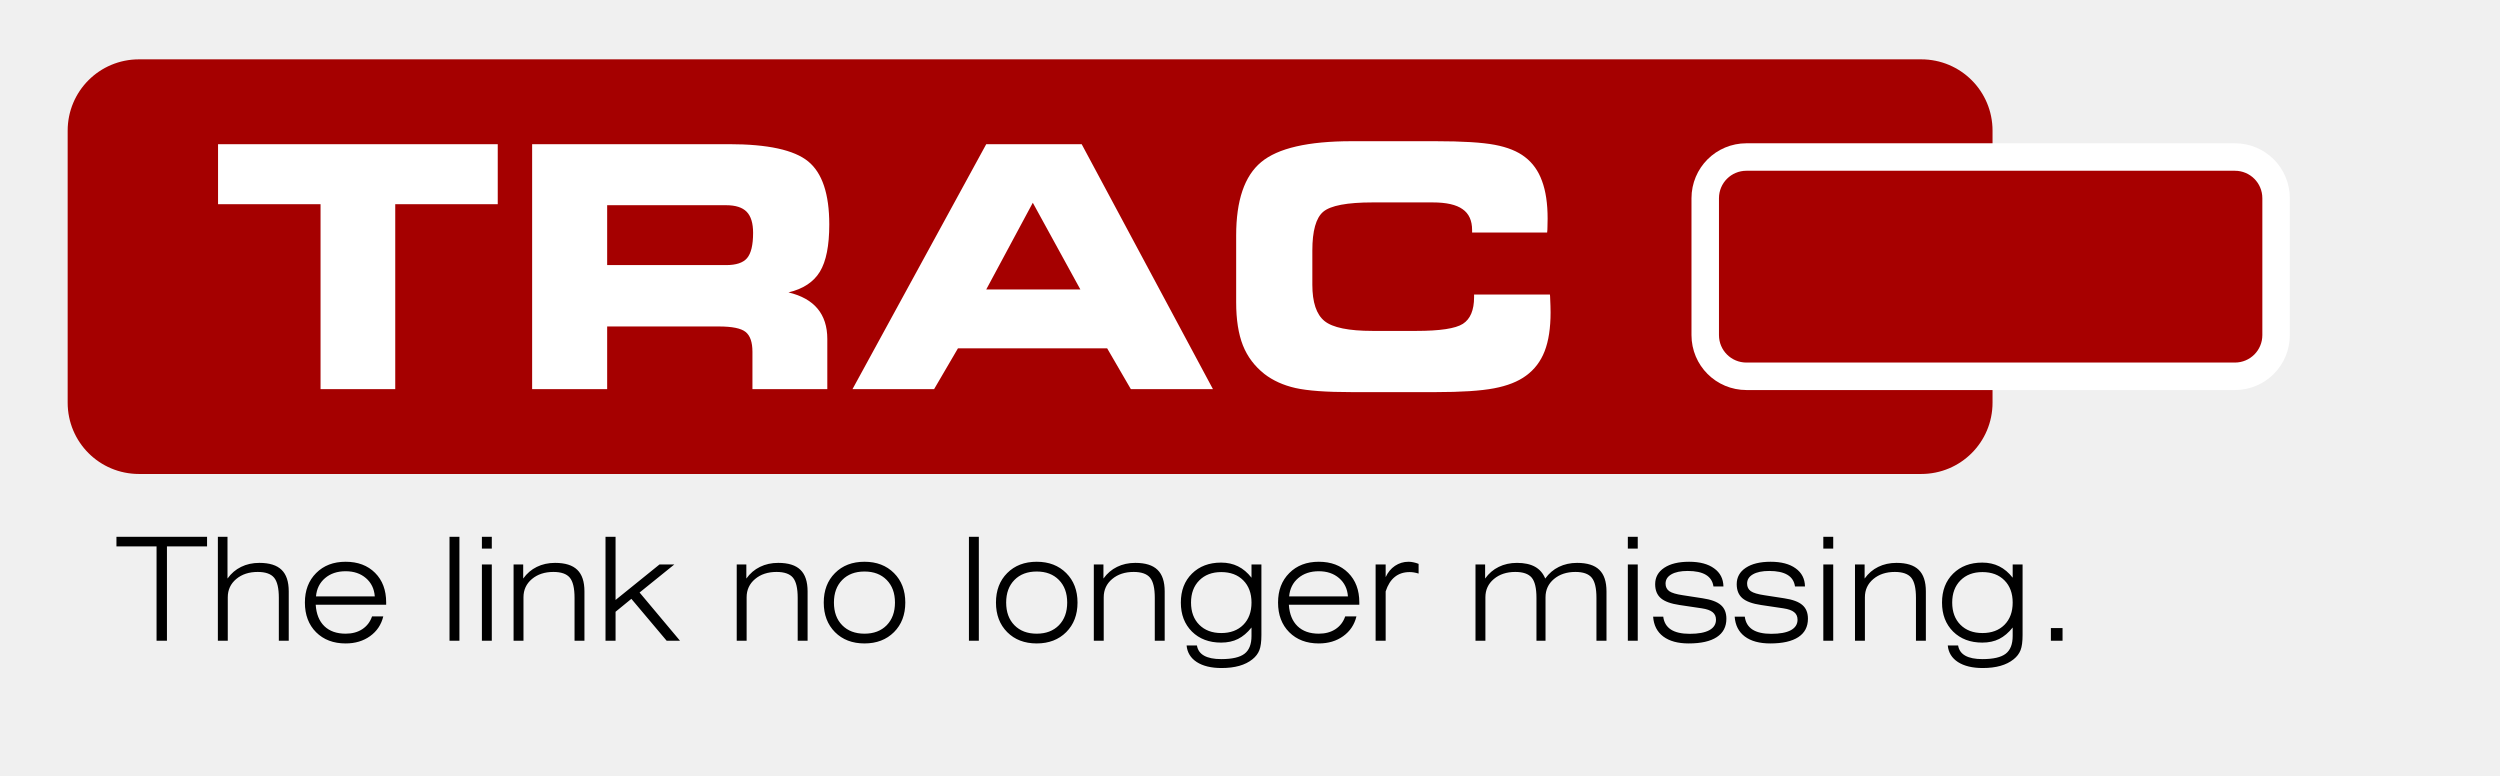
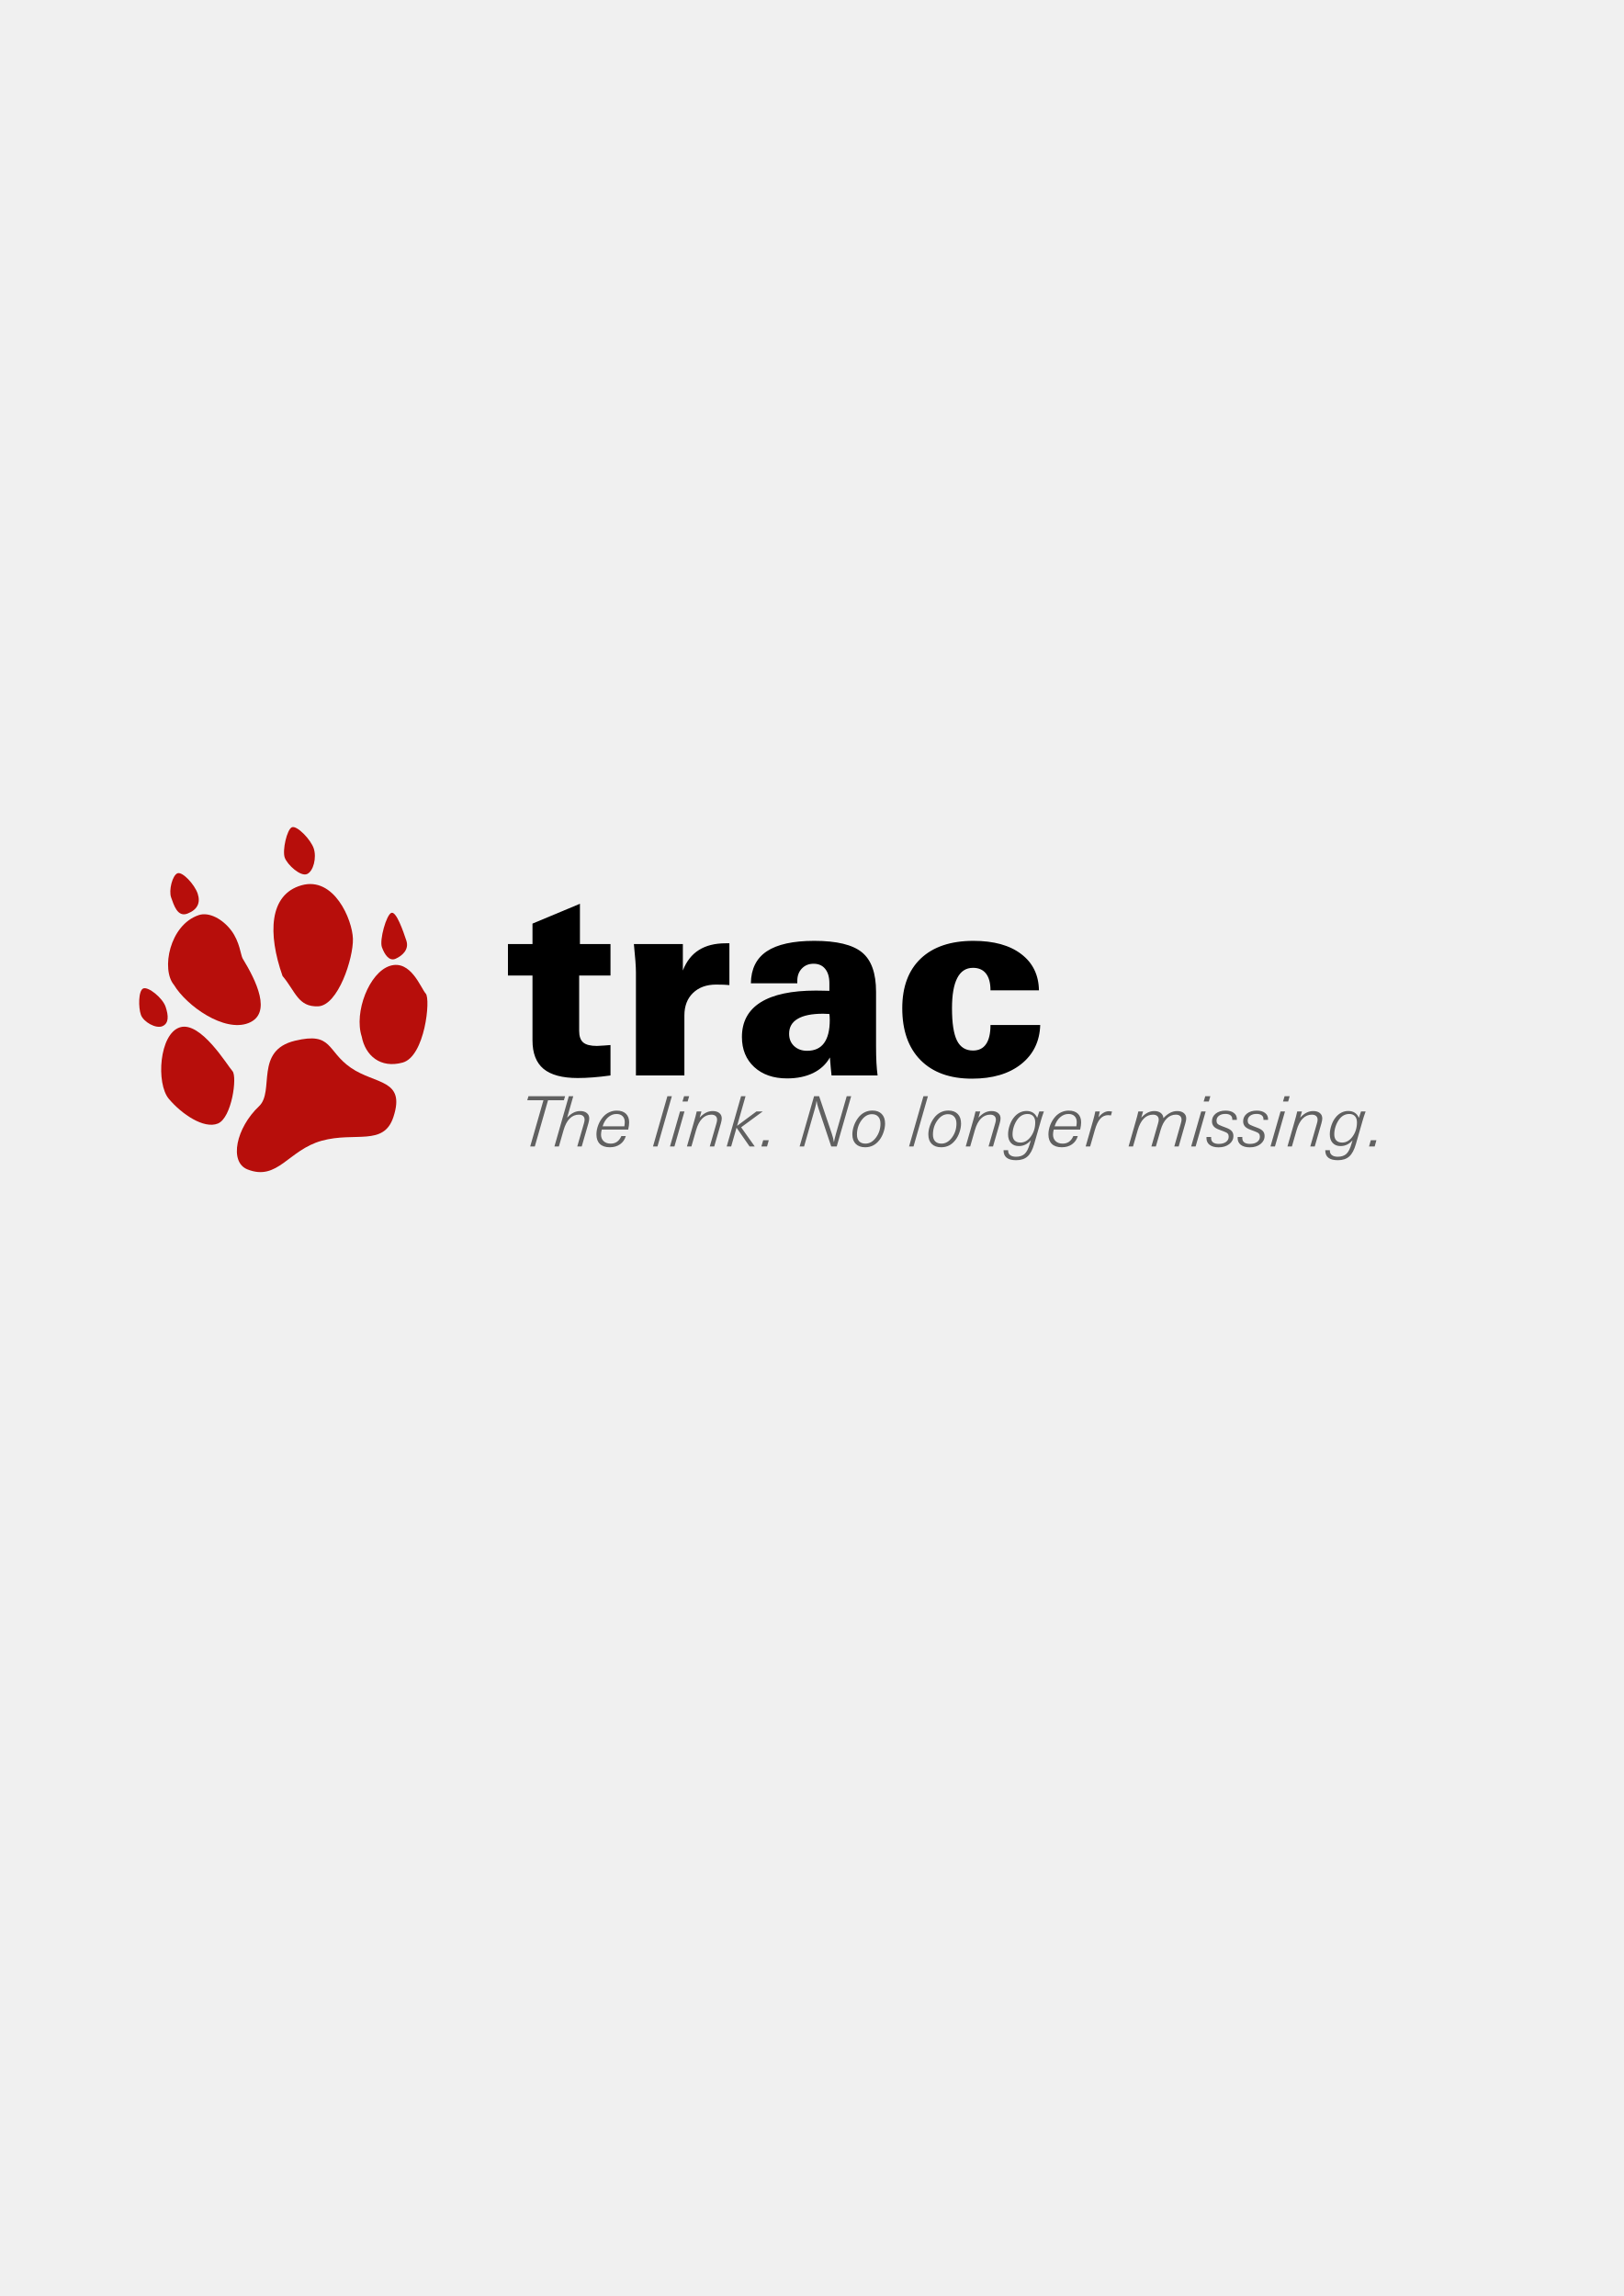
- <svg xmlns="http://www.w3.org/2000/svg" id="svg101" width="580pt" height="180pt">
-   <defs id="defs103" />
-   <g id="g555" transform="translate(-17.42359,-367.3286)">
-     <path transform="translate(-3.2682,-81.7052)" style="font-size:12;fill:#a50000;fill-rule:evenodd;stroke-width:1pt;" d="M 63.691 467.391 C 51.465 467.391 41.623 477.234 41.623 489.46 L 41.623 573.581 C 41.623 585.807 51.465 595.65 63.691 595.65 L 614.981 595.65 C 627.207 595.65 637.05 585.807 637.05 573.581 L 637.05 489.46 C 637.05 477.234 627.207 467.391 614.981 467.391 L 63.691 467.391 z " id="path108" />
-     <path transform="matrix(1.08576,0,0,1.08576,24.5116,-235.51)" d="M 412.874 621.468 L 412.874 620.765 C 412.874 618.046 411.968 616.062 410.155 614.812 C 408.374 613.531 405.53 612.89 401.624 612.89 L 384.562 612.89 C 377.249 612.89 372.546 613.781 370.452 615.562 C 368.39 617.312 367.358 620.999 367.358 626.624 L 367.358 636.327 C 367.358 641.359 368.515 644.812 370.827 646.687 C 373.14 648.562 377.718 649.499 384.562 649.499 L 396.937 649.499 C 403.718 649.499 408.155 648.827 410.249 647.484 C 412.374 646.109 413.437 643.577 413.437 639.89 L 413.437 639.14 L 435.046 639.14 C 435.046 639.234 435.062 639.406 435.093 639.656 C 435.187 641.687 435.233 643.202 435.233 644.202 C 435.233 648.671 434.671 652.359 433.546 655.265 C 432.421 658.171 430.655 660.499 428.249 662.249 C 425.968 663.937 422.921 665.14 419.108 665.859 C 415.327 666.577 409.765 666.937 402.421 666.937 L 378.608 666.937 C 371.327 666.937 365.968 666.546 362.53 665.765 C 359.093 664.984 356.155 663.656 353.718 661.781 C 350.905 659.562 348.858 656.843 347.577 653.624 C 346.296 650.374 345.655 646.281 345.655 641.343 L 345.655 622.312 C 345.655 612.312 348.03 605.343 352.78 601.406 C 357.53 597.437 366.14 595.452 378.608 595.452 L 402.421 595.452 C 410.077 595.452 415.718 595.796 419.343 596.484 C 422.968 597.171 425.827 598.327 427.921 599.952 C 430.14 601.64 431.765 603.921 432.796 606.796 C 433.858 609.64 434.39 613.218 434.39 617.531 C 434.39 618.562 434.374 619.359 434.343 619.921 C 434.343 620.452 434.312 620.968 434.249 621.468 L 412.874 621.468 z M 274.452 637.687 L 301.265 637.687 L 287.718 612.984 L 274.452 637.687 z M 259.593 666.093 L 236.343 666.093 L 274.452 596.296 L 301.64 596.296 L 339.046 666.093 L 315.655 666.093 L 308.905 654.468 L 266.39 654.468 L 259.593 666.093 z M 200.343 613.687 L 166.452 613.687 L 166.452 630.749 L 200.343 630.749 C 203.187 630.749 205.171 630.093 206.296 628.781 C 207.452 627.437 208.03 625.031 208.03 621.562 C 208.03 618.812 207.421 616.812 206.202 615.562 C 204.983 614.312 203.03 613.687 200.343 613.687 z M 201.14 596.296 C 212.202 596.296 219.733 597.937 223.733 601.218 C 227.733 604.499 229.733 610.484 229.733 619.171 C 229.733 625.202 228.843 629.687 227.062 632.624 C 225.28 635.562 222.296 637.531 218.108 638.531 C 221.796 639.406 224.562 640.952 226.405 643.171 C 228.249 645.39 229.171 648.265 229.171 651.796 L 229.171 666.093 L 207.843 666.093 L 207.843 655.452 C 207.843 652.702 207.187 650.812 205.874 649.781 C 204.593 648.749 202.046 648.234 198.233 648.234 L 166.452 648.234 L 166.452 666.093 L 145.077 666.093 L 145.077 596.296 L 201.14 596.296 z M 106.077 666.093 L 84.796 666.093 L 84.796 613.406 L 55.593 613.406 L 55.593 596.296 L 135.28 596.296 L 135.28 613.406 L 106.077 613.406 L 106.077 666.093 z " id="path137" style="fill:#ffffff;fill-opacity:1;" />
-     <path transform="translate(-3.2682,-81.7052)" style="font-size:12;fill:#a70000;fill-rule:evenodd;stroke:#ffffff;stroke-width:8.502;" d="M 560.928 497.605 C 553.863 497.605 548.175 503.293 548.175 510.358 L 548.175 552.683 C 548.175 559.748 553.863 565.436 560.928 565.436 L 712.007 565.436 C 719.073 565.436 724.761 559.748 724.761 552.683 L 724.761 510.358 C 724.761 503.293 719.073 497.605 712.007 497.605 L 560.928 497.605 z " id="path109" />
-     <path transform="matrix(0.927025,0,0,0.927025,11.5549,-6.93301)" d="M 690.679 617.516 L 690.679 613.297 L 694.57 613.297 L 694.57 617.516 L 690.679 617.516 z M 681.234 615.594 C 681.234 617.844 681.007 619.539 680.554 620.68 C 680.101 621.836 679.335 622.844 678.257 623.703 C 677.039 624.688 675.57 625.422 673.851 625.907 C 672.148 626.391 670.179 626.633 667.945 626.633 C 664.492 626.633 661.734 625.969 659.671 624.641 C 657.624 623.313 656.492 621.469 656.273 619.11 L 659.718 619.11 C 659.968 620.625 660.765 621.758 662.109 622.508 C 663.468 623.274 665.374 623.657 667.828 623.657 C 671.453 623.657 674.039 623.063 675.585 621.875 C 677.148 620.688 677.929 618.703 677.929 615.922 L 677.929 613.11 C 676.554 614.844 675.054 616.118 673.429 616.93 C 671.82 617.743 669.937 618.149 667.781 618.149 C 663.781 618.149 660.539 616.922 658.054 614.469 C 655.585 612 654.351 608.774 654.351 604.789 C 654.351 600.805 655.585 597.586 658.054 595.133 C 660.539 592.68 663.781 591.453 667.781 591.453 C 669.89 591.453 671.773 591.868 673.429 592.696 C 675.101 593.524 676.601 594.789 677.929 596.493 L 677.929 592.086 L 681.234 592.086 L 681.234 615.594 z M 677.929 604.789 C 677.929 601.696 677.015 599.227 675.187 597.383 C 673.359 595.539 670.906 594.618 667.828 594.618 C 664.781 594.618 662.335 595.547 660.492 597.407 C 658.664 599.25 657.749 601.711 657.749 604.789 C 657.749 607.883 658.664 610.352 660.492 612.196 C 662.335 614.039 664.781 614.961 667.828 614.961 C 670.906 614.961 673.359 614.047 675.187 612.219 C 677.015 610.375 677.929 607.899 677.929 604.789 z M 625.312 617.516 L 625.312 592.086 L 628.523 592.086 L 628.523 596.774 C 629.757 595.055 631.273 593.758 633.07 592.883 C 634.867 591.993 636.898 591.547 639.164 591.547 C 642.523 591.547 644.992 592.321 646.57 593.868 C 648.164 595.399 648.96 597.797 648.96 601.063 L 648.96 617.516 L 645.656 617.516 L 645.656 603.219 C 645.656 599.985 645.124 597.735 644.062 596.469 C 642.999 595.203 641.179 594.571 638.601 594.571 C 635.695 594.571 633.304 595.36 631.429 596.938 C 629.554 598.516 628.617 600.547 628.617 603.032 L 628.617 617.516 L 625.312 617.516 z M 614.742 586.789 L 614.742 582.852 L 618.046 582.852 L 618.046 586.789 L 614.742 586.789 z M 614.742 617.516 L 614.742 592.086 L 618.046 592.086 L 618.046 617.516 L 614.742 617.516 z M 585.164 609.5 L 588.539 609.5 C 588.773 611.391 589.624 612.821 591.093 613.789 C 592.578 614.743 594.671 615.219 597.374 615.219 C 600.234 615.219 602.406 614.821 603.89 614.024 C 605.39 613.211 606.14 612.039 606.14 610.508 C 606.14 609.43 605.765 608.594 605.015 608 C 604.281 607.391 603.078 606.961 601.406 606.711 L 593.999 605.61 C 591.109 605.188 589.023 604.43 587.742 603.336 C 586.476 602.243 585.843 600.68 585.843 598.649 C 585.843 596.352 586.851 594.532 588.867 593.188 C 590.882 591.844 593.648 591.172 597.164 591.172 C 600.71 591.172 603.492 591.907 605.507 593.375 C 607.539 594.828 608.578 596.844 608.624 599.422 L 605.296 599.422 C 605.046 597.688 604.203 596.391 602.765 595.532 C 601.328 594.672 599.304 594.243 596.695 594.243 C 594.367 594.243 592.554 594.618 591.257 595.368 C 589.96 596.118 589.312 597.149 589.312 598.461 C 589.312 599.555 589.726 600.399 590.554 600.993 C 591.382 601.571 592.914 602.024 595.148 602.352 L 601.687 603.36 C 604.499 603.782 606.523 604.532 607.757 605.61 C 608.992 606.672 609.609 608.196 609.609 610.18 C 609.609 612.868 608.539 614.914 606.398 616.321 C 604.257 617.727 601.132 618.43 597.023 618.43 C 593.429 618.43 590.601 617.657 588.539 616.11 C 586.492 614.563 585.367 612.36 585.164 609.5 z M 557.953 609.5 L 561.328 609.5 C 561.562 611.391 562.414 612.821 563.882 613.789 C 565.367 614.743 567.46 615.219 570.164 615.219 C 573.023 615.219 575.195 614.821 576.679 614.024 C 578.179 613.211 578.929 612.039 578.929 610.508 C 578.929 609.43 578.554 608.594 577.804 608 C 577.07 607.391 575.867 606.961 574.195 606.711 L 566.789 605.61 C 563.898 605.188 561.812 604.43 560.531 603.336 C 559.265 602.243 558.632 600.68 558.632 598.649 C 558.632 596.352 559.64 594.532 561.656 593.188 C 563.671 591.844 566.437 591.172 569.953 591.172 C 573.499 591.172 576.281 591.907 578.296 593.375 C 580.328 594.828 581.367 596.844 581.414 599.422 L 578.085 599.422 C 577.835 597.688 576.992 596.391 575.554 595.532 C 574.117 594.672 572.093 594.243 569.484 594.243 C 567.156 594.243 565.343 594.618 564.046 595.368 C 562.749 596.118 562.101 597.149 562.101 598.461 C 562.101 599.555 562.515 600.399 563.343 600.993 C 564.171 601.571 565.703 602.024 567.937 602.352 L 574.476 603.36 C 577.289 603.782 579.312 604.532 580.546 605.61 C 581.781 606.672 582.398 608.196 582.398 610.18 C 582.398 612.868 581.328 614.914 579.187 616.321 C 577.046 617.727 573.921 618.43 569.812 618.43 C 566.218 618.43 563.39 617.657 561.328 616.11 C 559.281 614.563 558.156 612.36 557.953 609.5 z M 549.515 586.789 L 549.515 582.852 L 552.82 582.852 L 552.82 586.789 L 549.515 586.789 z M 549.515 617.516 L 549.515 592.086 L 552.82 592.086 L 552.82 617.516 L 549.515 617.516 z M 498.679 617.516 L 498.679 592.086 L 501.89 592.086 L 501.89 596.774 C 503.124 595.055 504.64 593.758 506.437 592.883 C 508.234 591.993 510.265 591.547 512.531 591.547 C 514.984 591.547 516.984 591.977 518.531 592.836 C 520.078 593.696 521.218 595.008 521.953 596.774 C 523.187 595.055 524.703 593.758 526.499 592.883 C 528.312 591.993 530.343 591.547 532.593 591.547 C 535.953 591.547 538.421 592.321 539.999 593.868 C 541.593 595.399 542.39 597.797 542.39 601.063 L 542.39 617.516 L 539.039 617.516 L 539.039 603.219 C 539.039 599.969 538.507 597.719 537.445 596.469 C 536.398 595.203 534.593 594.571 532.031 594.571 C 529.124 594.571 526.734 595.36 524.859 596.938 C 522.984 598.516 522.046 600.547 522.046 603.032 L 522.046 617.516 L 519.023 617.516 L 519.023 603.219 C 519.023 599.985 518.492 597.735 517.429 596.469 C 516.367 595.203 514.546 594.571 511.968 594.571 C 509.062 594.571 506.671 595.36 504.796 596.938 C 502.921 598.516 501.984 600.547 501.984 603.032 L 501.984 617.516 L 498.679 617.516 z M 468.703 617.516 L 465.351 617.516 L 465.351 592.086 L 468.703 592.086 L 468.703 596.305 C 469.437 594.696 470.476 593.438 471.82 592.532 C 473.179 591.625 474.687 591.172 476.343 591.172 C 476.89 591.172 477.437 591.235 477.984 591.36 C 478.546 591.469 479.117 591.641 479.695 591.875 L 479.695 595.11 C 479.132 594.938 478.609 594.813 478.124 594.735 C 477.64 594.657 477.171 594.618 476.718 594.618 C 474.734 594.618 473.078 595.157 471.749 596.235 C 470.421 597.297 469.406 598.907 468.703 601.063 L 468.703 617.516 z M 436.499 602.727 L 456.117 602.727 C 455.929 600.196 454.945 598.164 453.164 596.633 C 451.382 595.102 449.124 594.336 446.39 594.336 C 443.609 594.336 441.32 595.102 439.523 596.633 C 437.726 598.164 436.718 600.196 436.499 602.727 z M 458.953 609.407 C 458.281 612.172 456.812 614.368 454.546 615.993 C 452.296 617.618 449.578 618.43 446.39 618.43 C 442.312 618.43 439.023 617.18 436.523 614.68 C 434.039 612.18 432.796 608.883 432.796 604.789 C 432.796 600.727 434.046 597.446 436.546 594.946 C 439.046 592.43 442.328 591.172 446.39 591.172 C 450.468 591.172 453.742 592.407 456.21 594.875 C 458.679 597.344 459.914 600.633 459.914 604.743 L 459.914 605.516 L 436.406 605.516 C 436.593 608.594 437.554 610.977 439.289 612.664 C 441.023 614.336 443.39 615.172 446.39 615.172 C 448.562 615.172 450.414 614.672 451.945 613.672 C 453.492 612.657 454.578 611.235 455.203 609.407 L 458.953 609.407 z M 427.242 615.594 C 427.242 617.844 427.015 619.539 426.562 620.68 C 426.109 621.836 425.343 622.844 424.265 623.703 C 423.046 624.688 421.578 625.422 419.859 625.907 C 418.156 626.391 416.187 626.633 413.953 626.633 C 410.499 626.633 407.742 625.969 405.679 624.641 C 403.632 623.313 402.499 621.469 402.281 619.11 L 405.726 619.11 C 405.976 620.625 406.773 621.758 408.117 622.508 C 409.476 623.274 411.382 623.657 413.835 623.657 C 417.46 623.657 420.046 623.063 421.593 621.875 C 423.156 620.688 423.937 618.703 423.937 615.922 L 423.937 613.11 C 422.562 614.844 421.062 616.118 419.437 616.93 C 417.828 617.743 415.945 618.149 413.789 618.149 C 409.789 618.149 406.546 616.922 404.062 614.469 C 401.593 612 400.359 608.774 400.359 604.789 C 400.359 600.805 401.593 597.586 404.062 595.133 C 406.546 592.68 409.789 591.453 413.789 591.453 C 415.898 591.453 417.781 591.868 419.437 592.696 C 421.109 593.524 422.609 594.789 423.937 596.493 L 423.937 592.086 L 427.242 592.086 L 427.242 615.594 z M 423.937 604.789 C 423.937 601.696 423.023 599.227 421.195 597.383 C 419.367 595.539 416.914 594.618 413.835 594.618 C 410.789 594.618 408.343 595.547 406.499 597.407 C 404.671 599.25 403.757 601.711 403.757 604.789 C 403.757 607.883 404.671 610.352 406.499 612.196 C 408.343 614.039 410.789 614.961 413.835 614.961 C 416.914 614.961 419.367 614.047 421.195 612.219 C 423.023 610.375 423.937 607.899 423.937 604.789 z M 371.32 617.516 L 371.32 592.086 L 374.531 592.086 L 374.531 596.774 C 375.765 595.055 377.281 593.758 379.078 592.883 C 380.874 591.993 382.906 591.547 385.171 591.547 C 388.531 591.547 390.999 592.321 392.578 593.868 C 394.171 595.399 394.968 597.797 394.968 601.063 L 394.968 617.516 L 391.664 617.516 L 391.664 603.219 C 391.664 599.985 391.132 597.735 390.07 596.469 C 389.007 595.203 387.187 594.571 384.609 594.571 C 381.703 594.571 379.312 595.36 377.437 596.938 C 375.562 598.516 374.624 600.547 374.624 603.032 L 374.624 617.516 L 371.32 617.516 z M 342.07 604.789 C 342.07 607.961 342.992 610.485 344.835 612.36 C 346.679 614.235 349.156 615.172 352.265 615.172 C 355.359 615.172 357.828 614.235 359.671 612.36 C 361.515 610.469 362.437 607.946 362.437 604.789 C 362.437 601.633 361.515 599.118 359.671 597.243 C 357.828 595.368 355.359 594.43 352.265 594.43 C 349.156 594.43 346.679 595.368 344.835 597.243 C 342.992 599.118 342.07 601.633 342.07 604.789 z M 338.671 604.789 C 338.671 600.727 339.921 597.446 342.421 594.946 C 344.921 592.43 348.203 591.172 352.265 591.172 C 356.312 591.172 359.593 592.43 362.109 594.946 C 364.624 597.461 365.882 600.743 365.882 604.789 C 365.882 608.852 364.624 612.141 362.109 614.657 C 359.593 617.172 356.312 618.43 352.265 618.43 C 348.203 618.43 344.921 617.172 342.421 614.657 C 339.921 612.141 338.671 608.852 338.671 604.789 z M 329.648 617.516 L 329.648 582.852 L 332.953 582.852 L 332.953 617.516 L 329.648 617.516 z M 284.601 604.789 C 284.601 607.961 285.523 610.485 287.367 612.36 C 289.21 614.235 291.687 615.172 294.796 615.172 C 297.89 615.172 300.359 614.235 302.203 612.36 C 304.046 610.469 304.968 607.946 304.968 604.789 C 304.968 601.633 304.046 599.118 302.203 597.243 C 300.359 595.368 297.89 594.43 294.796 594.43 C 291.687 594.43 289.21 595.368 287.367 597.243 C 285.523 599.118 284.601 601.633 284.601 604.789 z M 281.203 604.789 C 281.203 600.727 282.453 597.446 284.953 594.946 C 287.453 592.43 290.734 591.172 294.796 591.172 C 298.843 591.172 302.124 592.43 304.64 594.946 C 307.156 597.461 308.414 600.743 308.414 604.789 C 308.414 608.852 307.156 612.141 304.64 614.657 C 302.124 617.172 298.843 618.43 294.796 618.43 C 290.734 618.43 287.453 617.172 284.953 614.657 C 282.453 612.141 281.203 608.852 281.203 604.789 z M 252.164 617.516 L 252.164 592.086 L 255.374 592.086 L 255.374 596.774 C 256.609 595.055 258.124 593.758 259.921 592.883 C 261.718 591.993 263.749 591.547 266.015 591.547 C 269.374 591.547 271.843 592.321 273.421 593.868 C 275.015 595.399 275.812 597.797 275.812 601.063 L 275.812 617.516 L 272.507 617.516 L 272.507 603.219 C 272.507 599.985 271.976 597.735 270.914 596.469 C 269.851 595.203 268.031 594.571 265.453 594.571 C 262.546 594.571 260.156 595.36 258.281 596.938 C 256.406 598.516 255.468 600.547 255.468 603.032 L 255.468 617.516 L 252.164 617.516 z M 208.382 617.516 L 208.382 582.852 L 211.734 582.852 L 211.734 603.922 L 226.382 592.086 L 231.328 592.086 L 219.749 601.438 L 233.226 617.516 L 228.773 617.516 L 217.007 603.547 L 211.734 607.86 L 211.734 617.516 L 208.382 617.516 z M 177.703 617.516 L 177.703 592.086 L 180.914 592.086 L 180.914 596.774 C 182.148 595.055 183.664 593.758 185.46 592.883 C 187.257 591.993 189.289 591.547 191.554 591.547 C 194.914 591.547 197.382 592.321 198.96 593.868 C 200.554 595.399 201.351 597.797 201.351 601.063 L 201.351 617.516 L 198.046 617.516 L 198.046 603.219 C 198.046 599.985 197.515 597.735 196.453 596.469 C 195.39 595.203 193.57 594.571 190.992 594.571 C 188.085 594.571 185.695 595.36 183.82 596.938 C 181.945 598.516 181.007 600.547 181.007 603.032 L 181.007 617.516 L 177.703 617.516 z M 167.132 586.789 L 167.132 582.852 L 170.437 582.852 L 170.437 586.789 L 167.132 586.789 z M 167.132 617.516 L 167.132 592.086 L 170.437 592.086 L 170.437 617.516 L 167.132 617.516 z M 156.328 617.516 L 156.328 582.852 L 159.632 582.852 L 159.632 617.516 L 156.328 617.516 z M 111.773 602.727 L 131.39 602.727 C 131.203 600.196 130.218 598.164 128.437 596.633 C 126.656 595.102 124.398 594.336 121.664 594.336 C 118.882 594.336 116.593 595.102 114.796 596.633 C 112.999 598.164 111.992 600.196 111.773 602.727 z M 134.226 609.407 C 133.554 612.172 132.085 614.368 129.82 615.993 C 127.57 617.618 124.851 618.43 121.664 618.43 C 117.585 618.43 114.296 617.18 111.796 614.68 C 109.312 612.18 108.07 608.883 108.07 604.789 C 108.07 600.727 109.32 597.446 111.82 594.946 C 114.32 592.43 117.601 591.172 121.664 591.172 C 125.742 591.172 129.015 592.407 131.484 594.875 C 133.953 597.344 135.187 600.633 135.187 604.743 L 135.187 605.516 L 111.679 605.516 C 111.867 608.594 112.828 610.977 114.562 612.664 C 116.296 614.336 118.664 615.172 121.664 615.172 C 123.835 615.172 125.687 614.672 127.218 613.672 C 128.765 612.657 129.851 611.235 130.476 609.407 L 134.226 609.407 z M 79.031 617.516 L 79.031 582.852 L 82.242 582.852 L 82.242 596.774 C 83.476 595.055 84.992 593.758 86.788 592.883 C 88.585 591.993 90.617 591.547 92.882 591.547 C 96.242 591.547 98.71 592.321 100.289 593.868 C 101.882 595.399 102.679 597.797 102.679 601.063 L 102.679 617.516 L 99.374 617.516 L 99.374 603.219 C 99.374 599.985 98.843 597.735 97.781 596.469 C 96.718 595.203 94.898 594.571 92.32 594.571 C 89.413 594.571 87.023 595.36 85.148 596.938 C 83.273 598.516 82.335 600.547 82.335 603.032 L 82.335 617.516 L 79.031 617.516 z M 58.57 617.516 L 58.57 586.039 L 45.187 586.039 L 45.187 582.852 L 75.421 582.852 L 75.421 586.039 L 62.038 586.039 L 62.038 617.516 L 58.57 617.516 z " id="path138" style="fill:#000000;fill-opacity:1;" />
+ <svg xmlns="http://www.w3.org/2000/svg" id="svg5040" width="210mm" height="297mm">
+   <defs id="defs5042" />
+   <path transform="translate(-25.9122,69.09921)" style="font-size:128;font-weight:normal;stroke-width:3pt;font-family:Zurich Blk BT;" d="M 534.395 432.012 C 534.145 440.054 531.02 446.449 525.02 451.199 C 519.062 455.908 511.062 458.262 501.02 458.262 C 490.27 458.262 481.895 455.241 475.895 449.199 C 469.937 443.158 466.957 434.699 466.957 423.824 C 466.957 413.366 469.978 405.262 476.02 399.512 C 482.103 393.762 490.687 390.887 501.77 390.887 C 511.687 390.887 519.457 393.033 525.082 397.324 C 530.749 401.616 533.645 407.533 533.77 415.074 L 510.082 415.074 C 510.082 411.491 509.353 408.762 507.895 406.887 C 506.437 405.012 504.312 404.074 501.52 404.074 C 498.103 404.074 495.541 405.741 493.832 409.074 C 492.124 412.366 491.27 417.283 491.27 423.824 C 491.27 431.116 492.082 436.387 493.707 439.637 C 495.332 442.887 497.937 444.512 501.52 444.512 C 504.353 444.512 506.478 443.47 507.895 441.387 C 509.353 439.304 510.082 436.179 510.082 432.012 L 534.395 432.012 z M 431.332 426.637 C 430.999 426.637 430.499 426.616 429.832 426.574 C 429.166 426.533 428.645 426.512 428.27 426.512 C 422.77 426.512 418.624 427.345 415.832 429.012 C 413.041 430.637 411.645 433.074 411.645 436.324 C 411.645 438.783 412.457 440.783 414.082 442.324 C 415.749 443.866 417.874 444.637 420.457 444.637 C 424.124 444.637 426.874 443.387 428.707 440.887 C 430.582 438.345 431.52 434.574 431.52 429.574 C 431.52 428.783 431.499 428.199 431.457 427.824 C 431.457 427.408 431.416 427.012 431.332 426.637 z M 432.395 456.699 C 432.27 455.741 432.145 454.533 432.02 453.074 C 431.895 451.616 431.749 449.887 431.582 447.887 C 429.749 451.179 427.02 453.72 423.395 455.512 C 419.77 457.262 415.52 458.137 410.645 458.137 C 403.978 458.137 398.624 456.283 394.582 452.574 C 390.582 448.866 388.582 443.97 388.582 437.887 C 388.582 430.429 391.624 424.783 397.707 420.949 C 403.832 417.116 412.832 415.199 424.707 415.199 C 426.499 415.199 427.853 415.22 428.77 415.262 C 429.687 415.262 430.541 415.283 431.332 415.324 L 431.332 411.637 C 431.332 408.595 430.645 406.241 429.27 404.574 C 427.937 402.908 426.041 402.074 423.582 402.074 C 421.249 402.074 419.332 402.866 417.832 404.449 C 416.374 405.991 415.645 408.012 415.645 410.512 L 415.645 411.637 L 392.957 411.637 C 393.041 404.637 395.624 399.429 400.707 396.012 C 405.832 392.595 413.582 390.887 423.957 390.887 C 434.916 390.887 442.687 392.762 447.27 396.512 C 451.853 400.262 454.145 406.679 454.145 415.762 L 454.145 442.137 C 454.145 445.387 454.207 448.158 454.332 450.449 C 454.457 452.699 454.645 454.783 454.895 456.699 L 432.395 456.699 z M 336.77 456.699 L 336.77 406.387 C 336.77 404.887 336.687 403.033 336.52 400.824 C 336.353 398.616 336.103 395.824 335.77 392.449 L 359.707 392.449 L 359.707 405.387 C 361.457 400.887 364.062 397.554 367.52 395.387 C 370.978 393.179 375.374 392.074 380.707 392.074 L 382.457 392.074 L 382.457 412.512 C 381.582 412.429 380.666 412.366 379.707 412.324 C 378.791 412.283 377.541 412.262 375.957 412.262 C 371.249 412.262 367.478 413.637 364.645 416.387 C 361.853 419.095 360.457 422.762 360.457 427.387 L 360.457 456.699 L 336.77 456.699 z M 324.332 456.699 C 321.332 457.116 318.478 457.429 315.77 457.637 C 313.103 457.845 310.624 457.949 308.332 457.949 C 300.791 457.949 295.207 456.449 291.582 453.449 C 287.999 450.449 286.207 445.824 286.207 439.574 L 286.207 407.824 L 274.207 407.824 L 274.207 392.449 L 286.207 392.449 L 286.207 382.449 L 309.395 372.762 L 309.395 392.449 L 324.332 392.449 L 324.332 407.824 L 309.02 407.824 L 309.02 434.949 C 309.02 437.574 309.687 439.449 311.02 440.574 C 312.353 441.699 314.582 442.262 317.707 442.262 C 318.374 442.262 319.478 442.199 321.02 442.074 C 322.603 441.949 323.707 441.866 324.332 441.824 L 324.332 456.699 z " id="path651" />
+   <g id="g4986" transform="matrix(1.196597,-0.336417,0.336417,1.196597,50.36942,430.3954)" style="font-size:12;fill:#b70e0b;stroke-width:1.25;">
+     <path style="stroke:none;fill:#b70e0b;fill-opacity:1;stroke-opacity:1;stroke-width:1.25;stroke-dasharray:none;" d="M 1.649 89.755C 4.917 96.945 11.692 104.967 17.575 104.313C 23.458 103.66 29.995 88.625 28.688 86.01C 27.38 83.396 22.03 63.606 13.475 63.844C 4.92 64.082 -1.62 82.564 1.649 89.755z" id="path4987" />
+     <path style="stroke:none;fill:#b70e0b;fill-opacity:1;stroke-opacity:1;stroke-width:1.25;stroke-dasharray:none;" d="M 15.711 47.128C 18.266 56.457 29.675 70.539 39.836 69.529C 49.996 68.518 47.265 54.197 44.532 44.453C 44.137 43.045 45.244 37.901 43.208 32.657C 41.172 27.412 36.802 23.146 32.528 23.356C 20.408 23.951 12.442 39.937 15.711 47.128z" id="path4988" />
+     <path style="stroke:none;fill:#b70e0b;fill-opacity:1;stroke-opacity:1;stroke-width:1.25;stroke-dasharray:none;" d="M 57.772 55.326C 61.04 62.517 60.33 68.756 67.995 70.598C 75.661 72.439 86.538 56.077 88.376 48.73C 90.213 41.384 87.87 22.968 74.589 23C 61.308 23.031 56.642 37.799 57.772 55.326z" id="path4989" />
+     <path style="stroke:none;fill:#b70e0b;fill-opacity:1;stroke-opacity:1;stroke-width:1.25;stroke-dasharray:none;" d="M 81.298 86.694C 80.645 94.241 84.925 100.837 94.016 100.896C 103.107 100.956 111.427 79.861 110.119 77.246C 108.812 74.632 108.096 62.684 99.541 62.922C 90.986 63.16 80.881 76.652 81.298 86.694z" id="path4990" />
+     <path style="stroke:none;fill:#b70e0b;fill-opacity:1;stroke-opacity:1;stroke-width:1.25;stroke-dasharray:none;" d="M 23.909 124.835C 34.089 132.6 41.431 121.82 55.064 121.878C 68.696 121.936 77.925 130.693 84.749 120.501C 93.495 107.438 81.349 106.352 73.886 97.369C 66.424 88.385 70.85 81.745 55.582 81.167C 39.12 80.545 42.596 98.17 35.023 102.132C 24.027 107.885 17.629 120.044 23.909 124.835z" id="path4991" />
+     <path style="stroke:none;fill:#b70e0b;fill-opacity:1;stroke-opacity:1;stroke-width:1.25;stroke-dasharray:none;" d="M 0.019 54.97C 0.243 57.968 4.224 61.936 6.971 61.544C 9.717 61.152 10.4 58.323 10.225 54.576C 10.051 50.829 5.833 44.98 3.726 45.219C 1.619 45.457 -0.206 51.972 0.019 54.97z" id="path4992" />
+     <path style="stroke:none;fill:#b70e0b;fill-opacity:1;stroke-opacity:1;stroke-width:1.25;stroke-dasharray:none;" d="M 23.956 13.757C 24.18 16.755 24.162 21.974 28.408 21.581C 32.654 21.189 34.587 18.861 34.413 15.114C 34.238 11.366 31.02 5.018 28.913 5.256C 26.806 5.494 23.732 10.76 23.956 13.757z" id="path4993" />
+     <path style="stroke:none;fill:#b70e0b;fill-opacity:1;stroke-opacity:1;stroke-width:1.25;stroke-dasharray:none;" d="M 71.206 10.757C 71.43 13.755 75.162 19.724 77.908 19.331C 80.654 18.939 83.337 14.111 83.163 10.364C 82.988 6.616 79.27 -0.232 77.163 0.006C 75.056 0.244 70.981 7.76 71.206 10.757z" id="path4994" />
+     <path style="stroke:none;fill:#b70e0b;fill-opacity:1;stroke-opacity:1;stroke-width:1.25;stroke-dasharray:none;" d="M 98.456 55.007C 98.68 58.005 99.662 61.224 102.408 60.831C 105.154 60.439 108.587 58.861 108.413 55.114C 108.238 51.366 107.771 42.768 105.663 43.006C 103.556 43.244 98.231 52.01 98.456 55.007z" id="path4995" />
  </g>
+   <path transform="matrix(1.065977,0,0,1.065977,-25.9122,69.09921)" style="font-size:32;font-style:italic;font-weight:normal;fill-opacity:0.6;stroke-width:3pt;font-family:Zurich Lt BT;" d="M 652.095 461.002 L 652.923 458.127 L 655.486 458.127 L 654.689 461.002 L 652.095 461.002 z M 643.079 446.096 C 642.121 446.096 641.246 446.31 640.454 446.737 C 639.673 447.164 638.965 447.815 638.329 448.69 C 637.652 449.638 637.121 450.711 636.736 451.909 C 636.35 453.096 636.158 454.273 636.158 455.44 C 636.158 456.648 636.47 457.58 637.095 458.237 C 637.72 458.883 638.616 459.205 639.783 459.205 C 641.616 459.205 643.204 458.289 644.548 456.455 C 645.892 454.612 646.564 452.445 646.564 449.955 C 646.564 448.726 646.257 447.778 645.642 447.112 C 645.038 446.435 644.184 446.096 643.079 446.096 z M 647.454 447.877 L 648.423 444.94 L 650.533 444.94 C 650.22 445.836 649.96 446.591 649.751 447.205 C 649.553 447.81 649.397 448.315 649.283 448.721 L 646.079 459.877 C 645.319 462.554 644.298 464.461 643.017 465.596 C 641.736 466.731 640.007 467.299 637.829 467.299 C 635.882 467.299 634.428 466.924 633.47 466.174 C 632.512 465.424 632.033 464.289 632.033 462.768 L 632.033 462.705 L 634.142 462.705 L 634.142 462.955 C 634.142 463.82 634.454 464.492 635.079 464.971 C 635.715 465.461 636.6 465.705 637.736 465.705 C 639.423 465.705 640.741 465.273 641.689 464.409 C 642.647 463.554 643.449 461.971 644.095 459.659 L 644.548 458.159 C 643.767 459.054 642.918 459.721 642.001 460.159 C 641.095 460.596 640.105 460.815 639.033 460.815 C 637.512 460.815 636.309 460.336 635.423 459.377 C 634.548 458.419 634.111 457.106 634.111 455.44 C 634.111 454.117 634.355 452.742 634.845 451.315 C 635.335 449.877 635.975 448.669 636.767 447.69 C 637.527 446.731 638.402 445.997 639.392 445.487 C 640.392 444.976 641.449 444.721 642.564 444.721 C 643.741 444.721 644.736 444.987 645.548 445.518 C 646.371 446.039 647.007 446.825 647.454 447.877 z M 614.689 461.002 L 617.861 449.924 C 618.173 448.883 618.423 447.987 618.611 447.237 C 618.809 446.476 618.996 445.711 619.173 444.94 L 621.345 444.94 L 620.517 447.784 C 621.496 446.742 622.47 445.976 623.439 445.487 C 624.408 444.997 625.428 444.752 626.501 444.752 C 627.772 444.752 628.783 445.054 629.533 445.659 C 630.283 446.263 630.658 447.08 630.658 448.112 C 630.658 448.403 630.626 448.731 630.564 449.096 C 630.501 449.45 630.408 449.856 630.283 450.315 L 627.204 461.002 L 625.158 461.002 L 628.204 450.44 C 628.309 450.096 628.387 449.778 628.439 449.487 C 628.491 449.195 628.517 448.94 628.517 448.721 C 628.517 447.981 628.288 447.414 627.829 447.018 C 627.371 446.612 626.725 446.409 625.892 446.409 C 624.267 446.409 622.861 447.008 621.673 448.205 C 620.496 449.393 619.569 451.153 618.892 453.487 L 616.736 461.002 L 614.689 461.002 z M 612.642 440.393 L 613.376 437.955 L 615.704 437.955 L 615.001 440.393 L 612.642 440.393 z M 606.908 461.002 L 611.517 444.94 L 613.564 444.94 L 608.954 461.002 L 606.908 461.002 z M 594.017 456.659 C 594.007 456.721 593.996 456.789 593.986 456.862 C 593.986 456.935 593.986 457.034 593.986 457.159 C 593.986 458.013 594.283 458.669 594.876 459.127 C 595.48 459.586 596.35 459.815 597.486 459.815 C 598.882 459.815 599.991 459.513 600.814 458.909 C 601.637 458.304 602.048 457.497 602.048 456.487 C 602.048 455.903 601.897 455.44 601.595 455.096 C 601.303 454.752 600.678 454.409 599.72 454.065 L 597.642 453.284 C 596.507 452.877 595.678 452.367 595.158 451.752 C 594.637 451.127 594.376 450.362 594.376 449.455 C 594.376 448.018 594.949 446.841 596.095 445.924 C 597.251 445.008 598.757 444.549 600.611 444.549 C 602.204 444.549 603.465 444.898 604.392 445.596 C 605.329 446.294 605.798 447.237 605.798 448.424 C 605.798 448.466 605.793 448.534 605.783 448.627 C 605.772 448.711 605.767 448.773 605.767 448.815 L 603.689 448.815 L 603.689 448.487 C 603.689 447.705 603.413 447.106 602.861 446.69 C 602.319 446.273 601.538 446.065 600.517 446.065 C 599.298 446.065 598.314 446.351 597.564 446.924 C 596.824 447.487 596.454 448.231 596.454 449.159 C 596.454 449.731 596.6 450.195 596.892 450.549 C 597.194 450.893 597.84 451.252 598.829 451.627 L 601.001 452.455 C 602.137 452.883 602.954 453.388 603.454 453.971 C 603.954 454.554 604.204 455.289 604.204 456.174 C 604.204 457.674 603.569 458.919 602.298 459.909 C 601.038 460.898 599.408 461.393 597.408 461.393 C 595.668 461.393 594.303 461.018 593.314 460.268 C 592.335 459.518 591.845 458.471 591.845 457.127 C 591.845 457.075 591.85 456.997 591.861 456.893 C 591.871 456.789 591.876 456.705 591.876 456.643 L 594.017 456.659 z M 579.72 456.659 C 579.71 456.721 579.699 456.789 579.689 456.862 C 579.689 456.935 579.689 457.034 579.689 457.159 C 579.689 458.013 579.986 458.669 580.579 459.127 C 581.184 459.586 582.053 459.815 583.189 459.815 C 584.585 459.815 585.694 459.513 586.517 458.909 C 587.34 458.304 587.751 457.497 587.751 456.487 C 587.751 455.903 587.6 455.44 587.298 455.096 C 587.007 454.752 586.382 454.409 585.423 454.065 L 583.345 453.284 C 582.21 452.877 581.382 452.367 580.861 451.752 C 580.34 451.127 580.079 450.362 580.079 449.455 C 580.079 448.018 580.652 446.841 581.798 445.924 C 582.954 445.008 584.46 444.549 586.314 444.549 C 587.908 444.549 589.168 444.898 590.095 445.596 C 591.033 446.294 591.501 447.237 591.501 448.424 C 591.501 448.466 591.496 448.534 591.486 448.627 C 591.475 448.711 591.47 448.773 591.47 448.815 L 589.392 448.815 L 589.392 448.487 C 589.392 447.705 589.116 447.106 588.564 446.69 C 588.022 446.273 587.241 446.065 586.22 446.065 C 585.001 446.065 584.017 446.351 583.267 446.924 C 582.527 447.487 582.158 448.231 582.158 449.159 C 582.158 449.731 582.303 450.195 582.595 450.549 C 582.897 450.893 583.543 451.252 584.533 451.627 L 586.704 452.455 C 587.84 452.883 588.658 453.388 589.158 453.971 C 589.658 454.554 589.908 455.289 589.908 456.174 C 589.908 457.674 589.272 458.919 588.001 459.909 C 586.741 460.898 585.111 461.393 583.111 461.393 C 581.371 461.393 580.007 461.018 579.017 460.268 C 578.038 459.518 577.548 458.471 577.548 457.127 C 577.548 457.075 577.553 456.997 577.564 456.893 C 577.574 456.789 577.579 456.705 577.579 456.643 L 579.72 456.659 z M 576.267 440.393 L 577.001 437.955 L 579.329 437.955 L 578.626 440.393 L 576.267 440.393 z M 570.533 461.002 L 575.142 444.94 L 577.189 444.94 L 572.579 461.002 L 570.533 461.002 z M 557.798 448.002 C 558.819 446.909 559.845 446.096 560.876 445.565 C 561.918 445.023 562.996 444.752 564.111 444.752 C 565.382 444.752 566.392 445.054 567.142 445.659 C 567.892 446.263 568.267 447.08 568.267 448.112 C 568.267 448.403 568.236 448.731 568.173 449.096 C 568.111 449.45 568.012 449.856 567.876 450.315 L 564.814 461.002 L 562.798 461.002 L 565.798 450.44 C 565.902 450.096 565.98 449.778 566.033 449.487 C 566.095 449.195 566.126 448.94 566.126 448.721 C 566.126 447.981 565.902 447.414 565.454 447.018 C 565.007 446.612 564.366 446.409 563.533 446.409 C 561.908 446.409 560.501 447.008 559.314 448.205 C 558.126 449.393 557.194 451.153 556.517 453.487 L 554.345 461.002 L 552.298 461.002 L 555.345 450.44 C 555.449 450.096 555.527 449.778 555.579 449.487 C 555.632 449.195 555.658 448.94 555.658 448.721 C 555.658 447.981 555.428 447.414 554.97 447.018 C 554.512 446.612 553.866 446.409 553.033 446.409 C 551.408 446.409 550.001 447.008 548.814 448.205 C 547.637 449.393 546.71 451.153 546.033 453.487 L 543.876 461.002 L 541.829 461.002 L 545.001 449.924 C 545.314 448.883 545.564 447.987 545.751 447.237 C 545.949 446.476 546.137 445.711 546.314 444.94 L 548.486 444.94 L 547.658 447.784 C 548.637 446.742 549.605 445.976 550.564 445.487 C 551.533 444.997 552.559 444.752 553.642 444.752 C 554.871 444.752 555.861 445.049 556.611 445.643 C 557.371 446.237 557.767 447.023 557.798 448.002 z M 522.158 461.002 L 525.329 449.924 C 525.371 449.768 525.444 449.513 525.548 449.159 C 526.027 447.471 526.371 446.065 526.579 444.94 L 528.626 444.94 L 528.048 447.627 C 528.788 446.69 529.564 445.987 530.376 445.518 C 531.199 445.049 532.043 444.815 532.908 444.815 C 533.178 444.815 533.6 444.872 534.173 444.987 C 534.215 444.997 534.241 445.002 534.251 445.002 L 533.751 446.768 C 533.699 446.758 533.632 446.747 533.548 446.737 C 533.048 446.664 532.699 446.627 532.501 446.627 C 531.064 446.627 529.85 447.174 528.861 448.268 C 527.871 449.362 527.038 451.101 526.361 453.487 L 524.204 461.002 L 522.158 461.002 z M 507.517 453.252 C 507.402 453.7 507.319 454.112 507.267 454.487 C 507.215 454.851 507.189 455.211 507.189 455.565 C 507.189 456.804 507.59 457.804 508.392 458.565 C 509.194 459.315 510.267 459.69 511.611 459.69 C 512.746 459.69 513.72 459.403 514.533 458.83 C 515.345 458.247 516.001 457.383 516.501 456.237 L 518.548 456.237 C 518.079 457.841 517.199 459.096 515.908 460.002 C 514.616 460.909 513.053 461.362 511.22 461.362 C 509.241 461.362 507.72 460.856 506.658 459.846 C 505.605 458.825 505.079 457.367 505.079 455.471 C 505.079 454.054 505.361 452.612 505.923 451.143 C 506.496 449.674 507.262 448.409 508.22 447.346 C 509.043 446.429 509.98 445.737 511.033 445.268 C 512.085 444.789 513.204 444.549 514.392 444.549 C 516.204 444.549 517.605 445.023 518.595 445.971 C 519.585 446.909 520.079 448.237 520.079 449.955 C 520.079 450.414 520.043 450.914 519.97 451.455 C 519.897 451.997 519.788 452.596 519.642 453.252 L 507.517 453.252 z M 507.923 451.752 L 517.876 451.752 C 517.939 451.346 517.986 450.987 518.017 450.674 C 518.048 450.351 518.064 450.06 518.064 449.799 C 518.064 448.643 517.725 447.737 517.048 447.08 C 516.382 446.424 515.454 446.096 514.267 446.096 C 512.85 446.096 511.569 446.606 510.423 447.627 C 509.277 448.648 508.444 450.023 507.923 451.752 z M 495.548 446.096 C 494.59 446.096 493.715 446.31 492.923 446.737 C 492.142 447.164 491.434 447.815 490.798 448.69 C 490.121 449.638 489.59 450.711 489.204 451.909 C 488.819 453.096 488.626 454.273 488.626 455.44 C 488.626 456.648 488.939 457.58 489.564 458.237 C 490.189 458.883 491.085 459.205 492.251 459.205 C 494.085 459.205 495.673 458.289 497.017 456.455 C 498.361 454.612 499.033 452.445 499.033 449.955 C 499.033 448.726 498.725 447.778 498.111 447.112 C 497.507 446.435 496.652 446.096 495.548 446.096 z M 499.923 447.877 L 500.892 444.94 L 503.001 444.94 C 502.689 445.836 502.428 446.591 502.22 447.205 C 502.022 447.81 501.866 448.315 501.751 448.721 L 498.548 459.877 C 497.788 462.554 496.767 464.461 495.486 465.596 C 494.204 466.731 492.475 467.299 490.298 467.299 C 488.35 467.299 486.897 466.924 485.939 466.174 C 484.98 465.424 484.501 464.289 484.501 462.768 L 484.501 462.705 L 486.611 462.705 L 486.611 462.955 C 486.611 463.82 486.923 464.492 487.548 464.971 C 488.184 465.461 489.069 465.705 490.204 465.705 C 491.892 465.705 493.21 465.273 494.158 464.409 C 495.116 463.554 495.918 461.971 496.564 459.659 L 497.017 458.159 C 496.236 459.054 495.387 459.721 494.47 460.159 C 493.564 460.596 492.574 460.815 491.501 460.815 C 489.98 460.815 488.777 460.336 487.892 459.377 C 487.017 458.419 486.579 457.106 486.579 455.44 C 486.579 454.117 486.824 452.742 487.314 451.315 C 487.803 449.877 488.444 448.669 489.236 447.69 C 489.996 446.731 490.871 445.997 491.861 445.487 C 492.861 444.976 493.918 444.721 495.033 444.721 C 496.21 444.721 497.204 444.987 498.017 445.518 C 498.84 446.039 499.475 446.825 499.923 447.877 z M 467.158 461.002 L 470.329 449.924 C 470.642 448.883 470.892 447.987 471.079 447.237 C 471.277 446.476 471.465 445.711 471.642 444.94 L 473.814 444.94 L 472.986 447.784 C 473.965 446.742 474.939 445.976 475.908 445.487 C 476.876 444.997 477.897 444.752 478.97 444.752 C 480.241 444.752 481.251 445.054 482.001 445.659 C 482.751 446.263 483.126 447.08 483.126 448.112 C 483.126 448.403 483.095 448.731 483.033 449.096 C 482.97 449.45 482.876 449.856 482.751 450.315 L 479.673 461.002 L 477.626 461.002 L 480.673 450.44 C 480.777 450.096 480.855 449.778 480.908 449.487 C 480.96 449.195 480.986 448.94 480.986 448.721 C 480.986 447.981 480.757 447.414 480.298 447.018 C 479.84 446.612 479.194 446.409 478.361 446.409 C 476.736 446.409 475.329 447.008 474.142 448.205 C 472.965 449.393 472.038 451.153 471.361 453.487 L 469.204 461.002 L 467.158 461.002 z M 452.126 455.565 C 452.126 456.888 452.465 457.909 453.142 458.627 C 453.819 459.336 454.783 459.69 456.033 459.69 C 457.866 459.69 459.47 458.763 460.845 456.909 C 462.22 455.044 462.908 452.909 462.908 450.502 C 462.908 449.138 462.564 448.08 461.876 447.33 C 461.199 446.57 460.241 446.19 459.001 446.19 C 457.158 446.19 455.548 447.133 454.173 449.018 C 452.809 450.903 452.126 453.086 452.126 455.565 z M 455.908 461.362 C 454.043 461.362 452.595 460.846 451.564 459.815 C 450.533 458.784 450.017 457.336 450.017 455.471 C 450.017 454.221 450.246 452.924 450.704 451.58 C 451.173 450.226 451.809 449.013 452.611 447.94 C 453.434 446.825 454.408 445.976 455.533 445.393 C 456.658 444.81 457.882 444.518 459.204 444.518 C 461.038 444.518 462.465 445.044 463.486 446.096 C 464.507 447.138 465.017 448.596 465.017 450.471 C 465.017 451.763 464.777 453.101 464.298 454.487 C 463.829 455.872 463.194 457.075 462.392 458.096 C 461.548 459.179 460.585 459.997 459.501 460.549 C 458.418 461.091 457.22 461.362 455.908 461.362 z M 441.173 461.002 L 447.767 437.955 L 449.814 437.955 L 443.22 461.002 L 441.173 461.002 z M 417.283 455.565 C 417.283 456.888 417.621 457.909 418.298 458.627 C 418.975 459.336 419.939 459.69 421.189 459.69 C 423.022 459.69 424.626 458.763 426.001 456.909 C 427.376 455.044 428.064 452.909 428.064 450.502 C 428.064 449.138 427.72 448.08 427.033 447.33 C 426.355 446.57 425.397 446.19 424.158 446.19 C 422.314 446.19 420.704 447.133 419.329 449.018 C 417.965 450.903 417.283 453.086 417.283 455.565 z M 421.064 461.362 C 419.199 461.362 417.751 460.846 416.72 459.815 C 415.689 458.784 415.173 457.336 415.173 455.471 C 415.173 454.221 415.402 452.924 415.861 451.58 C 416.329 450.226 416.965 449.013 417.767 447.94 C 418.59 446.825 419.564 445.976 420.689 445.393 C 421.814 444.81 423.038 444.518 424.361 444.518 C 426.194 444.518 427.621 445.044 428.642 446.096 C 429.663 447.138 430.173 448.596 430.173 450.471 C 430.173 451.763 429.934 453.101 429.454 454.487 C 428.986 455.872 428.35 457.075 427.548 458.096 C 426.704 459.179 425.741 459.997 424.658 460.549 C 423.574 461.091 422.376 461.362 421.064 461.362 z M 390.986 461.002 L 397.611 437.955 L 399.939 437.955 L 405.704 455.018 C 405.944 455.695 406.147 456.372 406.314 457.049 C 406.48 457.716 406.616 458.393 406.72 459.08 C 406.876 458.133 407.158 456.929 407.564 455.471 C 407.605 455.304 407.637 455.185 407.658 455.112 L 412.579 437.955 L 414.626 437.955 L 408.001 461.002 L 405.486 461.002 L 399.564 443.299 C 399.408 442.862 399.262 442.372 399.126 441.83 C 399.001 441.289 398.876 440.685 398.751 440.018 C 398.678 440.612 398.585 441.185 398.47 441.737 C 398.366 442.278 398.236 442.815 398.079 443.346 L 393.033 461.002 L 390.986 461.002 z M 373.454 461.002 L 374.283 458.127 L 376.845 458.127 L 376.048 461.002 L 373.454 461.002 z M 357.548 461.002 L 364.142 437.955 L 366.189 437.955 L 362.314 451.534 L 371.189 444.94 L 374.064 444.94 L 364.173 452.205 L 370.423 461.002 L 368.048 461.002 L 362.064 452.393 L 359.595 461.002 L 357.548 461.002 z M 339.314 461.002 L 342.486 449.924 C 342.798 448.883 343.048 447.987 343.236 447.237 C 343.434 446.476 343.621 445.711 343.798 444.94 L 345.97 444.94 L 345.142 447.784 C 346.121 446.742 347.095 445.976 348.064 445.487 C 349.033 444.997 350.053 444.752 351.126 444.752 C 352.397 444.752 353.408 445.054 354.158 445.659 C 354.908 446.263 355.283 447.08 355.283 448.112 C 355.283 448.403 355.251 448.731 355.189 449.096 C 355.126 449.45 355.033 449.856 354.908 450.315 L 351.829 461.002 L 349.783 461.002 L 352.829 450.44 C 352.934 450.096 353.012 449.778 353.064 449.487 C 353.116 449.195 353.142 448.94 353.142 448.721 C 353.142 447.981 352.913 447.414 352.454 447.018 C 351.996 446.612 351.35 446.409 350.517 446.409 C 348.892 446.409 347.486 447.008 346.298 448.205 C 345.121 449.393 344.194 451.153 343.517 453.487 L 341.361 461.002 L 339.314 461.002 z M 337.267 440.393 L 338.001 437.955 L 340.329 437.955 L 339.626 440.393 L 337.267 440.393 z M 331.533 461.002 L 336.142 444.94 L 338.189 444.94 L 333.579 461.002 L 331.533 461.002 z M 323.751 461.002 L 330.345 437.955 L 332.392 437.955 L 325.798 461.002 L 323.751 461.002 z M 300.251 453.252 C 300.137 453.7 300.053 454.112 300.001 454.487 C 299.949 454.851 299.923 455.211 299.923 455.565 C 299.923 456.804 300.324 457.804 301.126 458.565 C 301.928 459.315 303.001 459.69 304.345 459.69 C 305.48 459.69 306.454 459.403 307.267 458.83 C 308.079 458.247 308.736 457.383 309.236 456.237 L 311.283 456.237 C 310.814 457.841 309.934 459.096 308.642 460.002 C 307.35 460.909 305.788 461.362 303.954 461.362 C 301.975 461.362 300.454 460.856 299.392 459.846 C 298.34 458.825 297.814 457.367 297.814 455.471 C 297.814 454.054 298.095 452.612 298.658 451.143 C 299.23 449.674 299.996 448.409 300.954 447.346 C 301.777 446.429 302.715 445.737 303.767 445.268 C 304.819 444.789 305.939 444.549 307.126 444.549 C 308.939 444.549 310.34 445.023 311.329 445.971 C 312.319 446.909 312.814 448.237 312.814 449.955 C 312.814 450.414 312.777 450.914 312.704 451.455 C 312.632 451.997 312.522 452.596 312.376 453.252 L 300.251 453.252 z M 300.658 451.752 L 310.611 451.752 C 310.673 451.346 310.72 450.987 310.751 450.674 C 310.783 450.351 310.798 450.06 310.798 449.799 C 310.798 448.643 310.46 447.737 309.783 447.08 C 309.116 446.424 308.189 446.096 307.001 446.096 C 305.585 446.096 304.303 446.606 303.158 447.627 C 302.012 448.648 301.178 450.023 300.658 451.752 z M 278.548 461.002 L 285.142 437.955 L 287.189 437.955 L 284.376 447.784 C 285.355 446.742 286.329 445.976 287.298 445.487 C 288.267 444.997 289.288 444.752 290.361 444.752 C 291.632 444.752 292.642 445.054 293.392 445.659 C 294.142 446.263 294.517 447.08 294.517 448.112 C 294.517 448.403 294.486 448.731 294.423 449.096 C 294.361 449.45 294.267 449.856 294.142 450.315 L 291.064 461.002 L 289.017 461.002 L 292.064 450.44 C 292.168 450.096 292.246 449.778 292.298 449.487 C 292.35 449.195 292.376 448.94 292.376 448.721 C 292.376 447.981 292.147 447.414 291.689 447.018 C 291.23 446.612 290.585 446.409 289.751 446.409 C 288.126 446.409 286.72 447.008 285.533 448.205 C 284.355 449.393 283.428 451.153 282.751 453.487 L 280.595 461.002 L 278.548 461.002 z M 267.439 461.002 L 273.517 439.784 L 266.095 439.784 L 266.642 437.955 L 283.439 437.955 L 282.892 439.784 L 275.626 439.784 L 269.548 461.002 L 267.439 461.002 z " id="path652" />
</svg>
